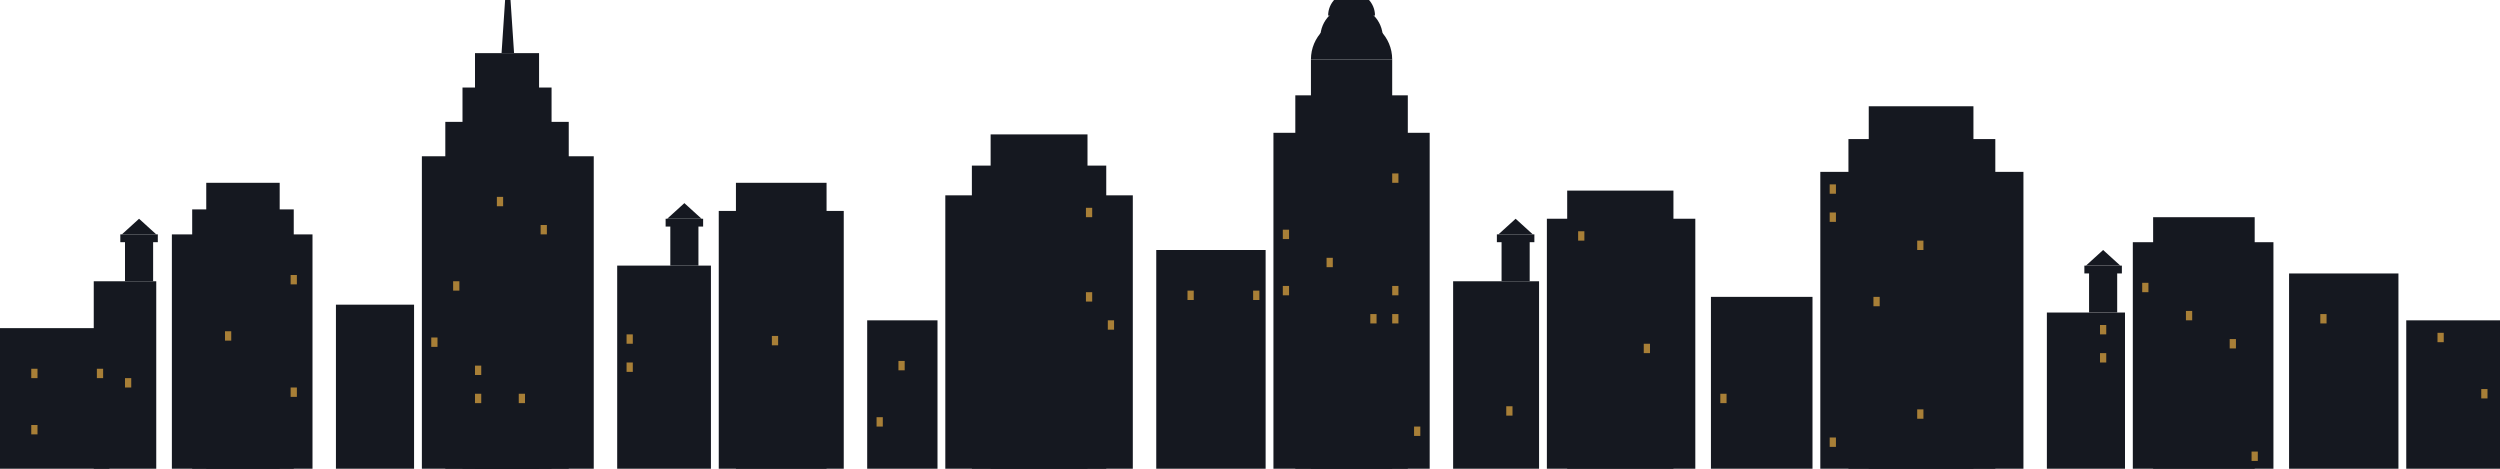
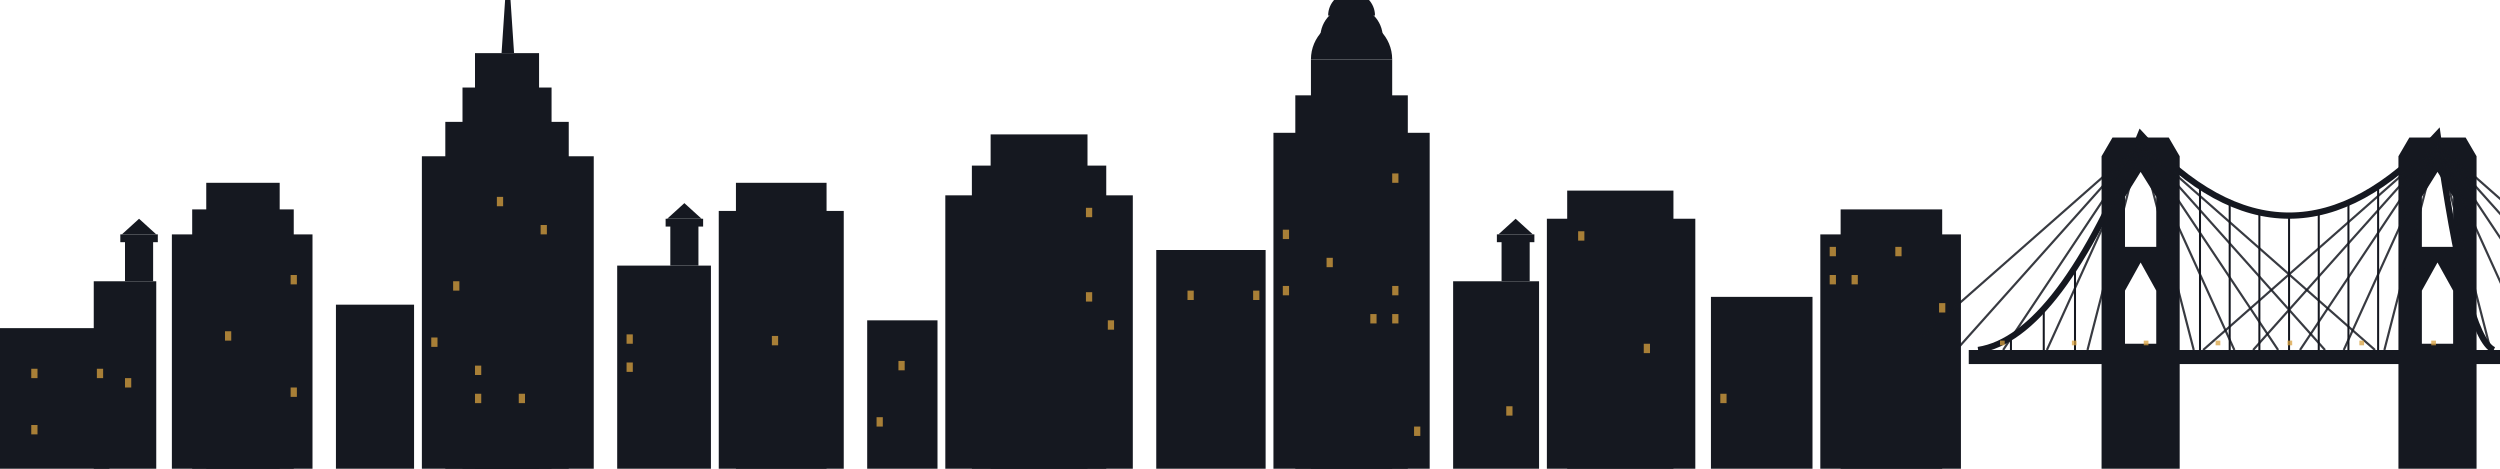
<svg xmlns="http://www.w3.org/2000/svg" viewBox="0 0 1600 300" preserveAspectRatio="xMidYMax slice" role="img" aria-label="Art-deco Manhattan skyline silhouette">
  <g fill="#151820">
    <rect x="0" y="210" width="70" height="90" />
    <rect x="60" y="180" width="40" height="120" />
    <rect x="80" y="154" width="18" height="26" />
    <rect x="77" y="150" width="24" height="5" />
    <path d="M78 150 L89 140 L100 150 Z" />
    <rect x="110" y="150" width="90" height="150" />
    <rect x="123" y="134" width="65" height="166" />
    <rect x="132" y="117" width="47" height="183" />
    <rect x="215" y="195" width="50" height="105" />
    <rect x="270" y="100" width="110" height="200" />
    <rect x="285" y="78" width="79" height="222" />
    <rect x="296" y="56" width="57" height="244" />
    <rect x="304" y="34" width="41" height="266" />
    <path d="M321 34 L325 -26 L329 34 Z" />
    <rect x="324" y="-42" width="2.4" height="18" />
    <rect x="395" y="170" width="60" height="130" />
    <rect x="429" y="144" width="18" height="26" />
    <rect x="426" y="140" width="24" height="5" />
    <path d="M427 140 L438 130 L449 140 Z" />
    <rect x="460" y="135" width="80" height="165" />
    <rect x="471" y="117" width="58" height="183" />
    <rect x="555" y="205" width="45" height="95" />
    <rect x="605" y="125" width="120" height="175" />
    <rect x="622" y="106" width="86" height="194" />
    <rect x="634" y="86" width="62" height="214" />
    <rect x="740" y="160" width="70" height="140" />
    <rect x="815" y="85" width="100" height="215" />
    <rect x="829" y="61" width="72" height="239" />
    <rect x="839" y="38" width="52" height="262" />
    <path d="M839 38 A26 26 0 0 1 891 38 Z" />
    <path d="M845 24 A20 20 0 0 1 885 24 Z" />
    <path d="M850 10 A15 15 0 0 1 880 10 Z" />
    <path d="M856 -4 A9 9 0 0 1 874 -4 Z" />
    <path d="M861 -13 L865 -63 L869 -13 Z" />
    <rect x="864" y="-79" width="2.4" height="18" />
    <rect x="930" y="180" width="55" height="120" />
    <rect x="961" y="154" width="18" height="26" />
    <rect x="958" y="150" width="24" height="5" />
    <path d="M959 150 L970 140 L981 150 Z" />
    <rect x="990" y="140" width="95" height="160" />
    <rect x="1003" y="122" width="68" height="178" />
    <rect x="1095" y="190" width="65" height="110" />
-     <rect x="1165" y="110" width="130" height="190" />
-     <rect x="1183" y="89" width="94" height="211" />
-     <rect x="1196" y="68" width="67" height="232" />
-     <rect x="1310" y="200" width="50" height="100" />
-     <rect x="1337" y="174" width="18" height="26" />
-     <rect x="1334" y="170" width="24" height="5" />
-     <path d="M1335 170 L1346 160 L1357 170 Z" />
-     <rect x="1365" y="155" width="90" height="145" />
-     <rect x="1378" y="139" width="65" height="161" />
-     <rect x="1465" y="175" width="70" height="125" />
-     <rect x="1540" y="205" width="60" height="95" />
+     <rect x="1165" y="150" width="90" height="150" />
+     <rect x="1178" y="134" width="65" height="166" />
+     <rect x="1260" y="224" width="340" height="9" />
+     <path fill-rule="evenodd" d="M1345 300 V100 L1352 88 H1388 L1395 100 V300 Z M1360 158 V126 L1370 110 L1380 126 V158 Z M1360 220 V186 L1370 168 L1380 186 V220 Z" />
+     <path fill-rule="evenodd" d="M1535 300 V100 L1542 88 H1578 L1585 100 V300 Z M1550 158 V126 L1560 110 L1570 126 V158 Z M1550 220 V186 L1560 168 L1570 186 V220 Z" />
+     <path d="M1266 224 Q1318 216 1370 86 Q1465 190 1560 86 Q1578 216 1596 224" fill="none" stroke="#151820" stroke-width="4" />
+     <line x1="1287" y1="216" x2="1287" y2="224" stroke="#151820" stroke-width="1.3" />
+     <line x1="1308" y1="198" x2="1308" y2="224" stroke="#151820" stroke-width="1.3" />
+     <line x1="1328" y1="170" x2="1328" y2="224" stroke="#151820" stroke-width="1.3" />
+     <line x1="1349" y1="133" x2="1349" y2="224" stroke="#151820" stroke-width="1.3" />
+     <line x1="1389" y1="105" x2="1389" y2="224" stroke="#151820" stroke-width="1.3" />
+     <line x1="1408" y1="119" x2="1408" y2="224" stroke="#151820" stroke-width="1.3" />
+     <line x1="1427" y1="130" x2="1427" y2="224" stroke="#151820" stroke-width="1.3" />
+     <line x1="1446" y1="136" x2="1446" y2="224" stroke="#151820" stroke-width="1.3" />
+     <line x1="1465" y1="138" x2="1465" y2="224" stroke="#151820" stroke-width="1.3" />
+     <line x1="1484" y1="136" x2="1484" y2="224" stroke="#151820" stroke-width="1.3" />
+     <line x1="1503" y1="130" x2="1503" y2="224" stroke="#151820" stroke-width="1.3" />
+     <line x1="1522" y1="119" x2="1522" y2="224" stroke="#151820" stroke-width="1.3" />
+     <line x1="1541" y1="105" x2="1541" y2="224" stroke="#151820" stroke-width="1.3" />
+     <line x1="1578" y1="186" x2="1578" y2="224" stroke="#151820" stroke-width="1.3" />
+     <line x1="1370" y1="92" x2="1336" y2="224" stroke="#151820" stroke-width="1.4" opacity="0.85" />
+     <line x1="1370" y1="92" x2="1404" y2="224" stroke="#151820" stroke-width="1.4" opacity="0.85" />
+     <line x1="1370" y1="92" x2="1310" y2="224" stroke="#151820" stroke-width="1.4" opacity="0.85" />
+     <line x1="1370" y1="92" x2="1430" y2="224" stroke="#151820" stroke-width="1.4" opacity="0.85" />
+     <line x1="1370" y1="92" x2="1282" y2="224" stroke="#151820" stroke-width="1.4" opacity="0.85" />
+     <line x1="1370" y1="92" x2="1458" y2="224" stroke="#151820" stroke-width="1.4" opacity="0.85" />
+     <line x1="1370" y1="92" x2="1252" y2="224" stroke="#151820" stroke-width="1.4" opacity="0.85" />
+     <line x1="1370" y1="92" x2="1488" y2="224" stroke="#151820" stroke-width="1.4" opacity="0.85" />
+     <line x1="1370" y1="92" x2="1220" y2="224" stroke="#151820" stroke-width="1.4" opacity="0.85" />
+     <line x1="1370" y1="92" x2="1520" y2="224" stroke="#151820" stroke-width="1.4" opacity="0.85" />
+     <line x1="1560" y1="92" x2="1526" y2="224" stroke="#151820" stroke-width="1.4" opacity="0.85" />
+     <line x1="1560" y1="92" x2="1594" y2="224" stroke="#151820" stroke-width="1.4" opacity="0.85" />
+     <line x1="1560" y1="92" x2="1500" y2="224" stroke="#151820" stroke-width="1.4" opacity="0.85" />
+     <line x1="1560" y1="92" x2="1620" y2="224" stroke="#151820" stroke-width="1.4" opacity="0.85" />
+     <line x1="1560" y1="92" x2="1472" y2="224" stroke="#151820" stroke-width="1.4" opacity="0.85" />
+     <line x1="1560" y1="92" x2="1648" y2="224" stroke="#151820" stroke-width="1.4" opacity="0.85" />
+     <line x1="1560" y1="92" x2="1442" y2="224" stroke="#151820" stroke-width="1.4" opacity="0.85" />
+     <line x1="1560" y1="92" x2="1678" y2="224" stroke="#151820" stroke-width="1.4" opacity="0.85" />
+     <line x1="1560" y1="92" x2="1410" y2="224" stroke="#151820" stroke-width="1.4" opacity="0.85" />
+     <line x1="1560" y1="92" x2="1710" y2="224" stroke="#151820" stroke-width="1.4" opacity="0.85" />
  </g>
  <g fill="#D9A13F" opacity="0.75">
    <rect x="20" y="236" width="4" height="6" />
    <rect x="20" y="272" width="4" height="6" />
    <rect x="62" y="236" width="4" height="6" />
    <rect x="80" y="242" width="4" height="6" />
    <rect x="144" y="212" width="4" height="6" />
    <rect x="186" y="176" width="4" height="6" />
    <rect x="186" y="248" width="4" height="6" />
    <rect x="276" y="216" width="4" height="6" />
    <rect x="290" y="180" width="4" height="6" />
    <rect x="304" y="234" width="4" height="6" />
    <rect x="304" y="252" width="4" height="6" />
    <rect x="318" y="126" width="4" height="6" />
    <rect x="332" y="252" width="4" height="6" />
    <rect x="346" y="144" width="4" height="6" />
    <rect x="401" y="214" width="4" height="6" />
    <rect x="401" y="232" width="4" height="6" />
    <rect x="494" y="215" width="4" height="6" />
    <rect x="561" y="267" width="4" height="6" />
    <rect x="575" y="231" width="4" height="6" />
    <rect x="695" y="133" width="4" height="6" />
    <rect x="695" y="187" width="4" height="6" />
    <rect x="709" y="205" width="4" height="6" />
    <rect x="760" y="186" width="4" height="6" />
    <rect x="802" y="186" width="4" height="6" />
    <rect x="821" y="147" width="4" height="6" />
    <rect x="821" y="183" width="4" height="6" />
    <rect x="849" y="165" width="4" height="6" />
    <rect x="877" y="201" width="4" height="6" />
    <rect x="891" y="111" width="4" height="6" />
    <rect x="891" y="183" width="4" height="6" />
    <rect x="891" y="201" width="4" height="6" />
    <rect x="905" y="273" width="4" height="6" />
    <rect x="964" y="260" width="4" height="6" />
    <rect x="1010" y="148" width="4" height="6" />
    <rect x="1052" y="220" width="4" height="6" />
    <rect x="1101" y="252" width="4" height="6" />
-     <rect x="1171" y="118" width="4" height="6" />
-     <rect x="1171" y="136" width="4" height="6" />
-     <rect x="1171" y="280" width="4" height="6" />
-     <rect x="1199" y="190" width="4" height="6" />
-     <rect x="1227" y="154" width="4" height="6" />
-     <rect x="1227" y="262" width="4" height="6" />
-     <rect x="1344" y="208" width="4" height="6" />
-     <rect x="1344" y="226" width="4" height="6" />
-     <rect x="1371" y="181" width="4" height="6" />
-     <rect x="1399" y="199" width="4" height="6" />
-     <rect x="1427" y="217" width="4" height="6" />
-     <rect x="1441" y="289" width="4" height="6" />
-     <rect x="1485" y="201" width="4" height="6" />
-     <rect x="1560" y="213" width="4" height="6" />
-     <rect x="1588" y="249" width="4" height="6" />
+     <rect x="1171" y="158" width="4" height="6" />
+     <rect x="1171" y="176" width="4" height="6" />
+     <rect x="1185" y="176" width="4" height="6" />
+     <rect x="1213" y="158" width="4" height="6" />
+     <rect x="1241" y="194" width="4" height="6" />
+     <rect x="1280" y="218" width="3" height="3" />
+     <rect x="1326" y="218" width="3" height="3" />
+     <rect x="1372" y="218" width="3" height="3" />
+     <rect x="1418" y="218" width="3" height="3" />
+     <rect x="1464" y="218" width="3" height="3" />
+     <rect x="1510" y="218" width="3" height="3" />
+     <rect x="1556" y="218" width="3" height="3" />
  </g>
</svg>
